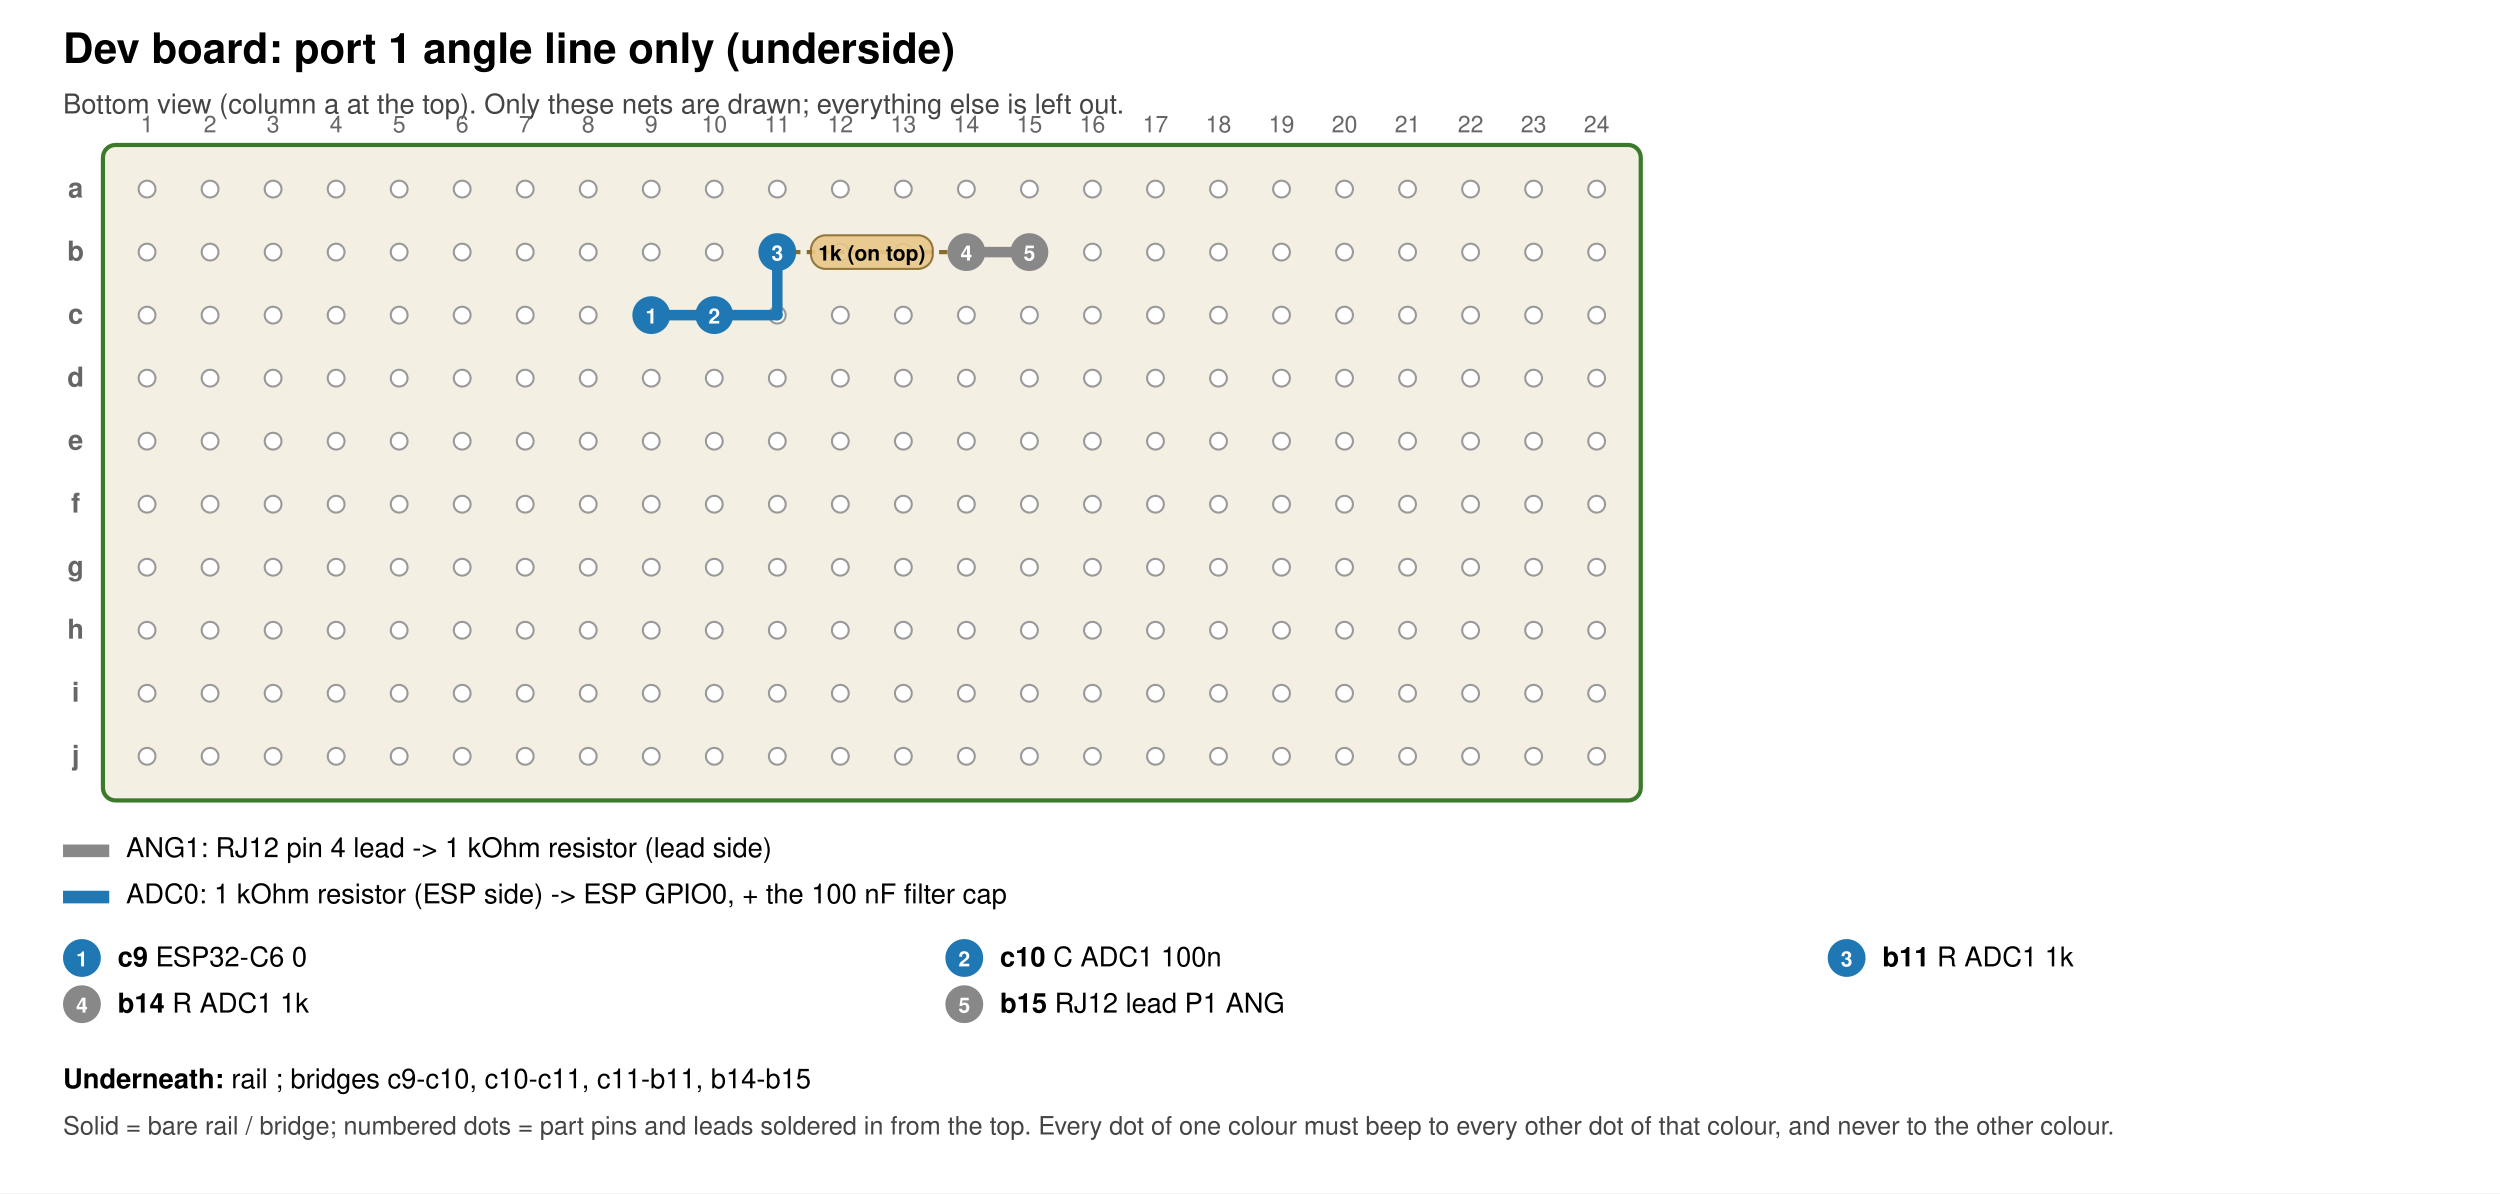
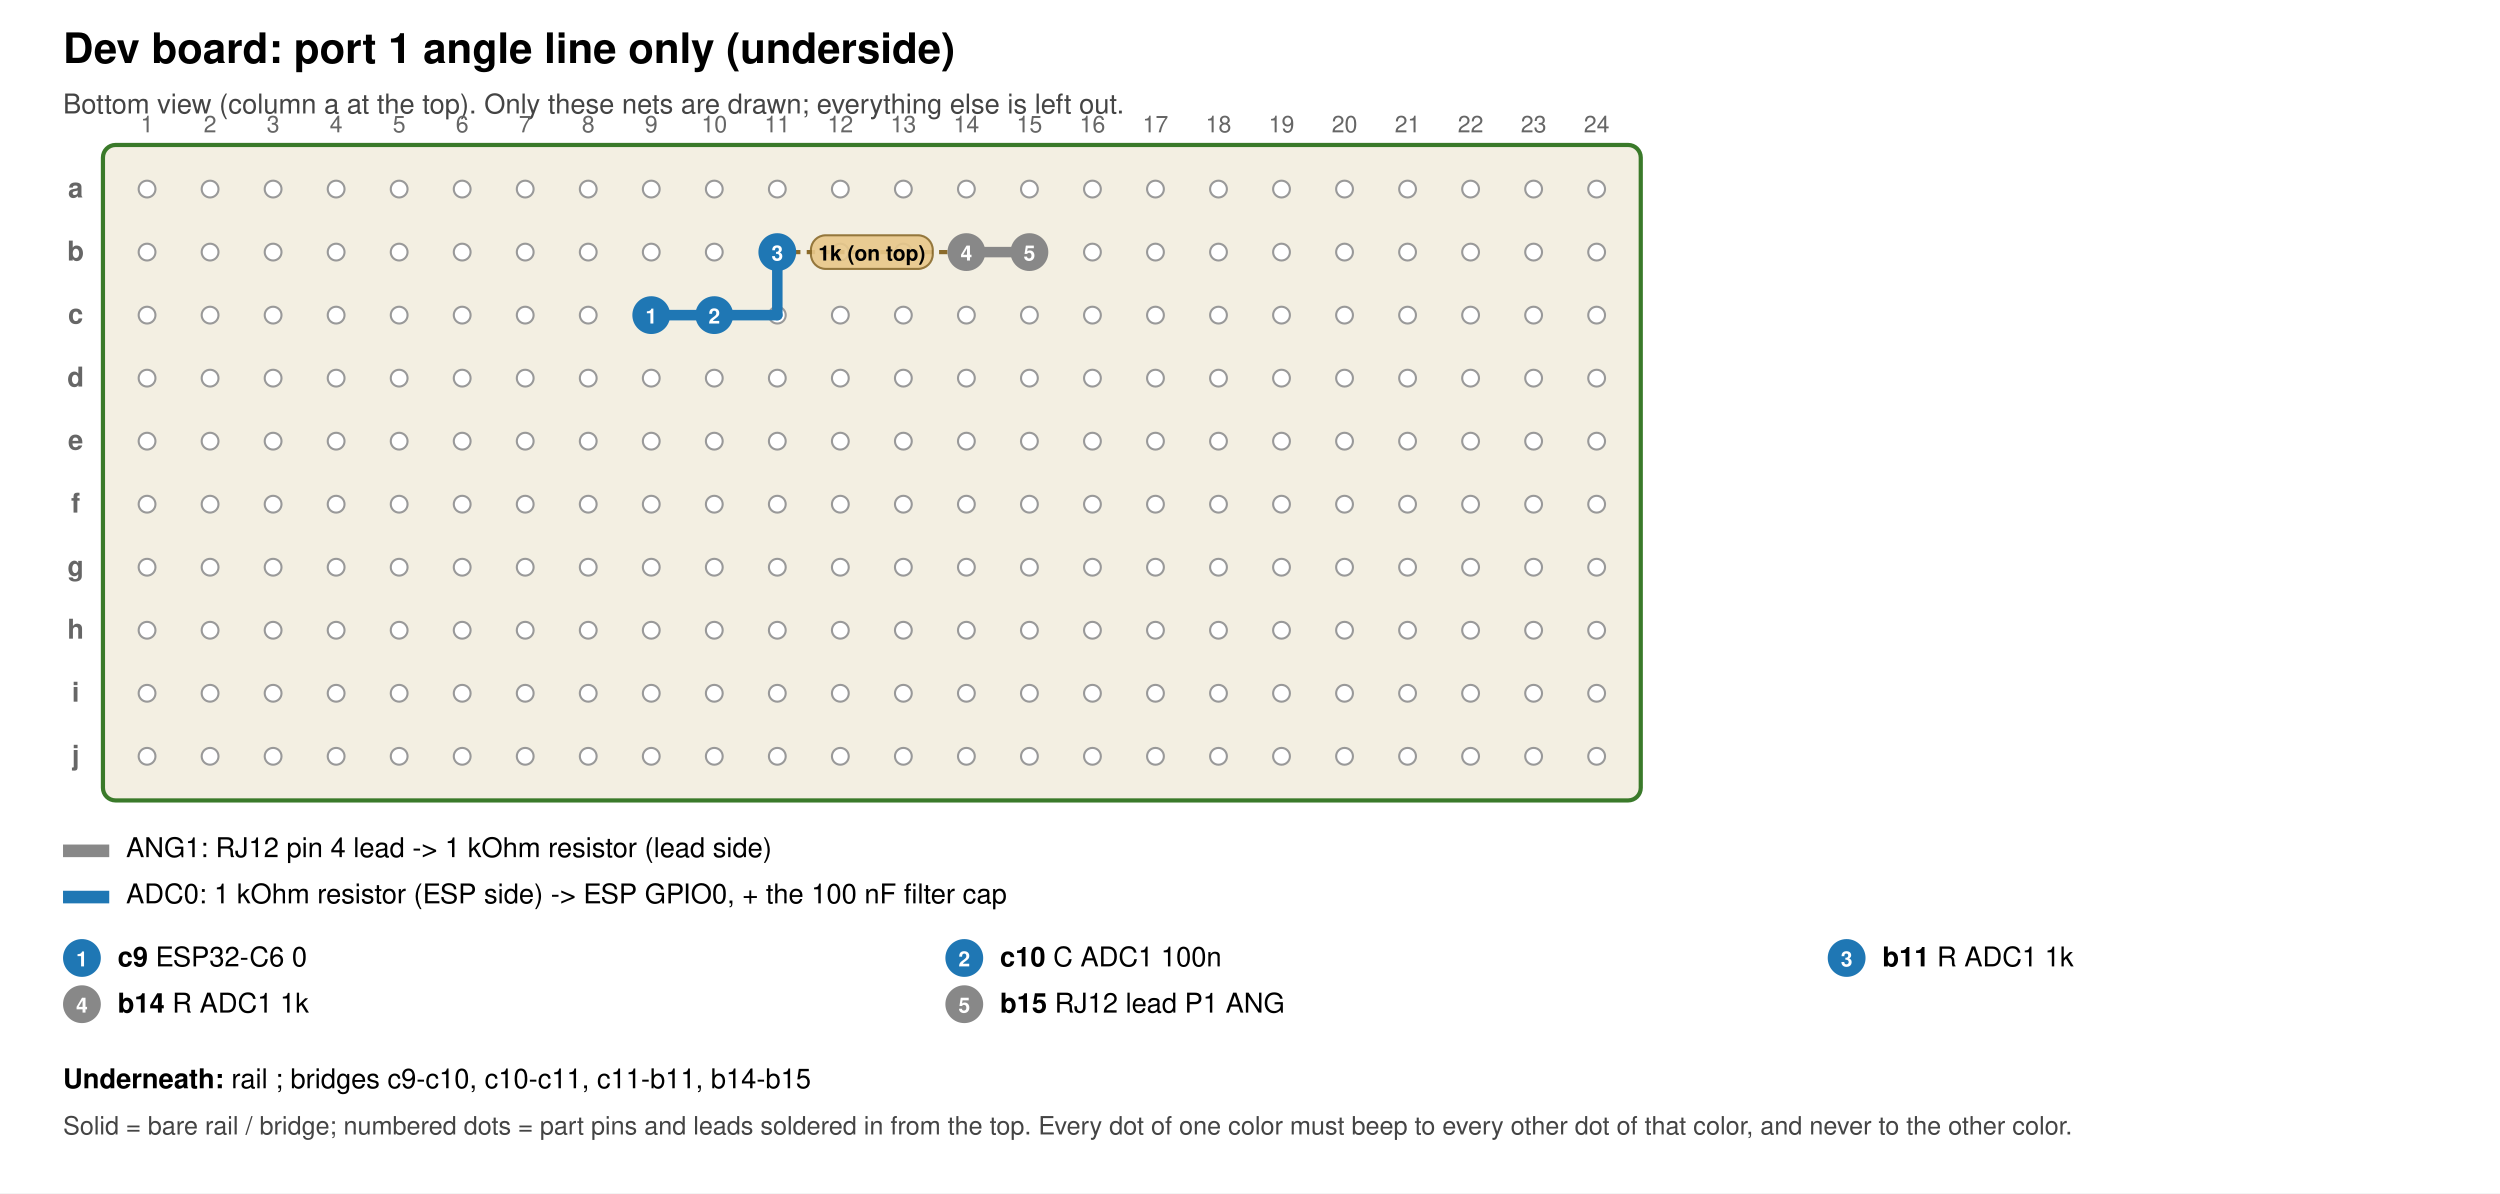
<svg xmlns="http://www.w3.org/2000/svg" width="1190" height="568" font-family="Helvetica,Arial">
  <defs>
    <filter id="mute">
      <feColorMatrix type="saturate" values="0" />
    </filter>
  </defs>
  <rect width="100%" height="100%" fill="#ffffff" />
  <text x="30" y="30" font-size="20" font-weight="bold">Dev board: port 1 angle line only (underside)</text>
  <text x="30" y="54" font-size="13" fill="#444">Bottom view (column a at the top). Only these nets are drawn; everything else is left out.</text>
  <rect x="49" y="69" width="732" height="312" rx="6" fill="#f3efe2" stroke="#3a7a2a" stroke-width="2" />
  <text x="70" y="63" font-size="11" fill="#666" text-anchor="middle">1</text>
  <text x="100" y="63" font-size="11" fill="#666" text-anchor="middle">2</text>
  <text x="130" y="63" font-size="11" fill="#666" text-anchor="middle">3</text>
  <text x="160" y="63" font-size="11" fill="#666" text-anchor="middle">4</text>
  <text x="190" y="63" font-size="11" fill="#666" text-anchor="middle">5</text>
  <text x="220" y="63" font-size="11" fill="#666" text-anchor="middle">6</text>
  <text x="250" y="63" font-size="11" fill="#666" text-anchor="middle">7</text>
  <text x="280" y="63" font-size="11" fill="#666" text-anchor="middle">8</text>
  <text x="310" y="63" font-size="11" fill="#666" text-anchor="middle">9</text>
  <text x="340" y="63" font-size="11" fill="#666" text-anchor="middle">10</text>
  <text x="370" y="63" font-size="11" fill="#666" text-anchor="middle">11</text>
  <text x="400" y="63" font-size="11" fill="#666" text-anchor="middle">12</text>
  <text x="430" y="63" font-size="11" fill="#666" text-anchor="middle">13</text>
  <text x="460" y="63" font-size="11" fill="#666" text-anchor="middle">14</text>
  <text x="490" y="63" font-size="11" fill="#666" text-anchor="middle">15</text>
  <text x="520" y="63" font-size="11" fill="#666" text-anchor="middle">16</text>
  <text x="550" y="63" font-size="11" fill="#666" text-anchor="middle">17</text>
  <text x="580" y="63" font-size="11" fill="#666" text-anchor="middle">18</text>
  <text x="610" y="63" font-size="11" fill="#666" text-anchor="middle">19</text>
  <text x="640" y="63" font-size="11" fill="#666" text-anchor="middle">20</text>
  <text x="670" y="63" font-size="11" fill="#666" text-anchor="middle">21</text>
  <text x="700" y="63" font-size="11" fill="#666" text-anchor="middle">22</text>
  <text x="730" y="63" font-size="11" fill="#666" text-anchor="middle">23</text>
  <text x="760" y="63" font-size="11" fill="#666" text-anchor="middle">24</text>
  <text x="36" y="94" font-size="13" font-weight="bold" fill="#666" text-anchor="middle">a</text>
  <text x="36" y="124" font-size="13" font-weight="bold" fill="#666" text-anchor="middle">b</text>
  <text x="36" y="154" font-size="13" font-weight="bold" fill="#666" text-anchor="middle">c</text>
  <text x="36" y="184" font-size="13" font-weight="bold" fill="#666" text-anchor="middle">d</text>
  <text x="36" y="214" font-size="13" font-weight="bold" fill="#666" text-anchor="middle">e</text>
  <text x="36" y="244" font-size="13" font-weight="bold" fill="#666" text-anchor="middle">f</text>
  <text x="36" y="274" font-size="13" font-weight="bold" fill="#666" text-anchor="middle">g</text>
  <text x="36" y="304" font-size="13" font-weight="bold" fill="#666" text-anchor="middle">h</text>
  <text x="36" y="334" font-size="13" font-weight="bold" fill="#666" text-anchor="middle">i</text>
  <text x="36" y="364" font-size="13" font-weight="bold" fill="#666" text-anchor="middle">j</text>
  <circle cx="70" cy="90" r="4" fill="#fff" stroke="#999" />
  <circle cx="70" cy="120" r="4" fill="#fff" stroke="#999" />
  <circle cx="70" cy="150" r="4" fill="#fff" stroke="#999" />
  <circle cx="70" cy="180" r="4" fill="#fff" stroke="#999" />
  <circle cx="70" cy="210" r="4" fill="#fff" stroke="#999" />
  <circle cx="70" cy="240" r="4" fill="#fff" stroke="#999" />
  <circle cx="70" cy="270" r="4" fill="#fff" stroke="#999" />
  <circle cx="70" cy="300" r="4" fill="#fff" stroke="#999" />
  <circle cx="70" cy="330" r="4" fill="#fff" stroke="#999" />
  <circle cx="70" cy="360" r="4" fill="#fff" stroke="#999" />
  <circle cx="100" cy="90" r="4" fill="#fff" stroke="#999" />
  <circle cx="100" cy="120" r="4" fill="#fff" stroke="#999" />
  <circle cx="100" cy="150" r="4" fill="#fff" stroke="#999" />
  <circle cx="100" cy="180" r="4" fill="#fff" stroke="#999" />
  <circle cx="100" cy="210" r="4" fill="#fff" stroke="#999" />
  <circle cx="100" cy="240" r="4" fill="#fff" stroke="#999" />
  <circle cx="100" cy="270" r="4" fill="#fff" stroke="#999" />
  <circle cx="100" cy="300" r="4" fill="#fff" stroke="#999" />
  <circle cx="100" cy="330" r="4" fill="#fff" stroke="#999" />
  <circle cx="100" cy="360" r="4" fill="#fff" stroke="#999" />
  <circle cx="130" cy="90" r="4" fill="#fff" stroke="#999" />
  <circle cx="130" cy="120" r="4" fill="#fff" stroke="#999" />
  <circle cx="130" cy="150" r="4" fill="#fff" stroke="#999" />
  <circle cx="130" cy="180" r="4" fill="#fff" stroke="#999" />
  <circle cx="130" cy="210" r="4" fill="#fff" stroke="#999" />
  <circle cx="130" cy="240" r="4" fill="#fff" stroke="#999" />
  <circle cx="130" cy="270" r="4" fill="#fff" stroke="#999" />
  <circle cx="130" cy="300" r="4" fill="#fff" stroke="#999" />
  <circle cx="130" cy="330" r="4" fill="#fff" stroke="#999" />
  <circle cx="130" cy="360" r="4" fill="#fff" stroke="#999" />
  <circle cx="160" cy="90" r="4" fill="#fff" stroke="#999" />
  <circle cx="160" cy="120" r="4" fill="#fff" stroke="#999" />
  <circle cx="160" cy="150" r="4" fill="#fff" stroke="#999" />
  <circle cx="160" cy="180" r="4" fill="#fff" stroke="#999" />
  <circle cx="160" cy="210" r="4" fill="#fff" stroke="#999" />
  <circle cx="160" cy="240" r="4" fill="#fff" stroke="#999" />
  <circle cx="160" cy="270" r="4" fill="#fff" stroke="#999" />
  <circle cx="160" cy="300" r="4" fill="#fff" stroke="#999" />
  <circle cx="160" cy="330" r="4" fill="#fff" stroke="#999" />
  <circle cx="160" cy="360" r="4" fill="#fff" stroke="#999" />
  <circle cx="190" cy="90" r="4" fill="#fff" stroke="#999" />
  <circle cx="190" cy="120" r="4" fill="#fff" stroke="#999" />
  <circle cx="190" cy="150" r="4" fill="#fff" stroke="#999" />
  <circle cx="190" cy="180" r="4" fill="#fff" stroke="#999" />
  <circle cx="190" cy="210" r="4" fill="#fff" stroke="#999" />
  <circle cx="190" cy="240" r="4" fill="#fff" stroke="#999" />
  <circle cx="190" cy="270" r="4" fill="#fff" stroke="#999" />
  <circle cx="190" cy="300" r="4" fill="#fff" stroke="#999" />
  <circle cx="190" cy="330" r="4" fill="#fff" stroke="#999" />
  <circle cx="190" cy="360" r="4" fill="#fff" stroke="#999" />
  <circle cx="220" cy="90" r="4" fill="#fff" stroke="#999" />
  <circle cx="220" cy="120" r="4" fill="#fff" stroke="#999" />
  <circle cx="220" cy="150" r="4" fill="#fff" stroke="#999" />
  <circle cx="220" cy="180" r="4" fill="#fff" stroke="#999" />
  <circle cx="220" cy="210" r="4" fill="#fff" stroke="#999" />
  <circle cx="220" cy="240" r="4" fill="#fff" stroke="#999" />
  <circle cx="220" cy="270" r="4" fill="#fff" stroke="#999" />
  <circle cx="220" cy="300" r="4" fill="#fff" stroke="#999" />
  <circle cx="220" cy="330" r="4" fill="#fff" stroke="#999" />
  <circle cx="220" cy="360" r="4" fill="#fff" stroke="#999" />
  <circle cx="250" cy="90" r="4" fill="#fff" stroke="#999" />
  <circle cx="250" cy="120" r="4" fill="#fff" stroke="#999" />
  <circle cx="250" cy="150" r="4" fill="#fff" stroke="#999" />
  <circle cx="250" cy="180" r="4" fill="#fff" stroke="#999" />
  <circle cx="250" cy="210" r="4" fill="#fff" stroke="#999" />
  <circle cx="250" cy="240" r="4" fill="#fff" stroke="#999" />
  <circle cx="250" cy="270" r="4" fill="#fff" stroke="#999" />
  <circle cx="250" cy="300" r="4" fill="#fff" stroke="#999" />
  <circle cx="250" cy="330" r="4" fill="#fff" stroke="#999" />
  <circle cx="250" cy="360" r="4" fill="#fff" stroke="#999" />
  <circle cx="280" cy="90" r="4" fill="#fff" stroke="#999" />
  <circle cx="280" cy="120" r="4" fill="#fff" stroke="#999" />
  <circle cx="280" cy="150" r="4" fill="#fff" stroke="#999" />
  <circle cx="280" cy="180" r="4" fill="#fff" stroke="#999" />
  <circle cx="280" cy="210" r="4" fill="#fff" stroke="#999" />
  <circle cx="280" cy="240" r="4" fill="#fff" stroke="#999" />
  <circle cx="280" cy="270" r="4" fill="#fff" stroke="#999" />
  <circle cx="280" cy="300" r="4" fill="#fff" stroke="#999" />
  <circle cx="280" cy="330" r="4" fill="#fff" stroke="#999" />
  <circle cx="280" cy="360" r="4" fill="#fff" stroke="#999" />
  <circle cx="310" cy="90" r="4" fill="#fff" stroke="#999" />
  <circle cx="310" cy="120" r="4" fill="#fff" stroke="#999" />
  <circle cx="310" cy="150" r="4" fill="#fff" stroke="#999" />
  <circle cx="310" cy="180" r="4" fill="#fff" stroke="#999" />
  <circle cx="310" cy="210" r="4" fill="#fff" stroke="#999" />
  <circle cx="310" cy="240" r="4" fill="#fff" stroke="#999" />
  <circle cx="310" cy="270" r="4" fill="#fff" stroke="#999" />
  <circle cx="310" cy="300" r="4" fill="#fff" stroke="#999" />
  <circle cx="310" cy="330" r="4" fill="#fff" stroke="#999" />
  <circle cx="310" cy="360" r="4" fill="#fff" stroke="#999" />
  <circle cx="340" cy="90" r="4" fill="#fff" stroke="#999" />
  <circle cx="340" cy="120" r="4" fill="#fff" stroke="#999" />
  <circle cx="340" cy="150" r="4" fill="#fff" stroke="#999" />
  <circle cx="340" cy="180" r="4" fill="#fff" stroke="#999" />
  <circle cx="340" cy="210" r="4" fill="#fff" stroke="#999" />
  <circle cx="340" cy="240" r="4" fill="#fff" stroke="#999" />
  <circle cx="340" cy="270" r="4" fill="#fff" stroke="#999" />
  <circle cx="340" cy="300" r="4" fill="#fff" stroke="#999" />
  <circle cx="340" cy="330" r="4" fill="#fff" stroke="#999" />
  <circle cx="340" cy="360" r="4" fill="#fff" stroke="#999" />
  <circle cx="370" cy="90" r="4" fill="#fff" stroke="#999" />
  <circle cx="370" cy="120" r="4" fill="#fff" stroke="#999" />
  <circle cx="370" cy="150" r="4" fill="#fff" stroke="#999" />
  <circle cx="370" cy="180" r="4" fill="#fff" stroke="#999" />
  <circle cx="370" cy="210" r="4" fill="#fff" stroke="#999" />
  <circle cx="370" cy="240" r="4" fill="#fff" stroke="#999" />
  <circle cx="370" cy="270" r="4" fill="#fff" stroke="#999" />
  <circle cx="370" cy="300" r="4" fill="#fff" stroke="#999" />
  <circle cx="370" cy="330" r="4" fill="#fff" stroke="#999" />
  <circle cx="370" cy="360" r="4" fill="#fff" stroke="#999" />
  <circle cx="400" cy="90" r="4" fill="#fff" stroke="#999" />
  <circle cx="400" cy="120" r="4" fill="#fff" stroke="#999" />
  <circle cx="400" cy="150" r="4" fill="#fff" stroke="#999" />
  <circle cx="400" cy="180" r="4" fill="#fff" stroke="#999" />
  <circle cx="400" cy="210" r="4" fill="#fff" stroke="#999" />
  <circle cx="400" cy="240" r="4" fill="#fff" stroke="#999" />
  <circle cx="400" cy="270" r="4" fill="#fff" stroke="#999" />
  <circle cx="400" cy="300" r="4" fill="#fff" stroke="#999" />
  <circle cx="400" cy="330" r="4" fill="#fff" stroke="#999" />
  <circle cx="400" cy="360" r="4" fill="#fff" stroke="#999" />
  <circle cx="430" cy="90" r="4" fill="#fff" stroke="#999" />
  <circle cx="430" cy="120" r="4" fill="#fff" stroke="#999" />
  <circle cx="430" cy="150" r="4" fill="#fff" stroke="#999" />
  <circle cx="430" cy="180" r="4" fill="#fff" stroke="#999" />
  <circle cx="430" cy="210" r="4" fill="#fff" stroke="#999" />
  <circle cx="430" cy="240" r="4" fill="#fff" stroke="#999" />
  <circle cx="430" cy="270" r="4" fill="#fff" stroke="#999" />
  <circle cx="430" cy="300" r="4" fill="#fff" stroke="#999" />
  <circle cx="430" cy="330" r="4" fill="#fff" stroke="#999" />
  <circle cx="430" cy="360" r="4" fill="#fff" stroke="#999" />
  <circle cx="460" cy="90" r="4" fill="#fff" stroke="#999" />
  <circle cx="460" cy="120" r="4" fill="#fff" stroke="#999" />
  <circle cx="460" cy="150" r="4" fill="#fff" stroke="#999" />
  <circle cx="460" cy="180" r="4" fill="#fff" stroke="#999" />
  <circle cx="460" cy="210" r="4" fill="#fff" stroke="#999" />
  <circle cx="460" cy="240" r="4" fill="#fff" stroke="#999" />
  <circle cx="460" cy="270" r="4" fill="#fff" stroke="#999" />
  <circle cx="460" cy="300" r="4" fill="#fff" stroke="#999" />
  <circle cx="460" cy="330" r="4" fill="#fff" stroke="#999" />
  <circle cx="460" cy="360" r="4" fill="#fff" stroke="#999" />
  <circle cx="490" cy="90" r="4" fill="#fff" stroke="#999" />
  <circle cx="490" cy="120" r="4" fill="#fff" stroke="#999" />
  <circle cx="490" cy="150" r="4" fill="#fff" stroke="#999" />
  <circle cx="490" cy="180" r="4" fill="#fff" stroke="#999" />
  <circle cx="490" cy="210" r="4" fill="#fff" stroke="#999" />
  <circle cx="490" cy="240" r="4" fill="#fff" stroke="#999" />
  <circle cx="490" cy="270" r="4" fill="#fff" stroke="#999" />
  <circle cx="490" cy="300" r="4" fill="#fff" stroke="#999" />
  <circle cx="490" cy="330" r="4" fill="#fff" stroke="#999" />
  <circle cx="490" cy="360" r="4" fill="#fff" stroke="#999" />
  <circle cx="520" cy="90" r="4" fill="#fff" stroke="#999" />
  <circle cx="520" cy="120" r="4" fill="#fff" stroke="#999" />
  <circle cx="520" cy="150" r="4" fill="#fff" stroke="#999" />
  <circle cx="520" cy="180" r="4" fill="#fff" stroke="#999" />
  <circle cx="520" cy="210" r="4" fill="#fff" stroke="#999" />
  <circle cx="520" cy="240" r="4" fill="#fff" stroke="#999" />
  <circle cx="520" cy="270" r="4" fill="#fff" stroke="#999" />
  <circle cx="520" cy="300" r="4" fill="#fff" stroke="#999" />
  <circle cx="520" cy="330" r="4" fill="#fff" stroke="#999" />
  <circle cx="520" cy="360" r="4" fill="#fff" stroke="#999" />
  <circle cx="550" cy="90" r="4" fill="#fff" stroke="#999" />
  <circle cx="550" cy="120" r="4" fill="#fff" stroke="#999" />
  <circle cx="550" cy="150" r="4" fill="#fff" stroke="#999" />
  <circle cx="550" cy="180" r="4" fill="#fff" stroke="#999" />
  <circle cx="550" cy="210" r="4" fill="#fff" stroke="#999" />
  <circle cx="550" cy="240" r="4" fill="#fff" stroke="#999" />
  <circle cx="550" cy="270" r="4" fill="#fff" stroke="#999" />
  <circle cx="550" cy="300" r="4" fill="#fff" stroke="#999" />
  <circle cx="550" cy="330" r="4" fill="#fff" stroke="#999" />
  <circle cx="550" cy="360" r="4" fill="#fff" stroke="#999" />
  <circle cx="580" cy="90" r="4" fill="#fff" stroke="#999" />
  <circle cx="580" cy="120" r="4" fill="#fff" stroke="#999" />
  <circle cx="580" cy="150" r="4" fill="#fff" stroke="#999" />
  <circle cx="580" cy="180" r="4" fill="#fff" stroke="#999" />
  <circle cx="580" cy="210" r="4" fill="#fff" stroke="#999" />
  <circle cx="580" cy="240" r="4" fill="#fff" stroke="#999" />
  <circle cx="580" cy="270" r="4" fill="#fff" stroke="#999" />
  <circle cx="580" cy="300" r="4" fill="#fff" stroke="#999" />
  <circle cx="580" cy="330" r="4" fill="#fff" stroke="#999" />
  <circle cx="580" cy="360" r="4" fill="#fff" stroke="#999" />
  <circle cx="610" cy="90" r="4" fill="#fff" stroke="#999" />
  <circle cx="610" cy="120" r="4" fill="#fff" stroke="#999" />
  <circle cx="610" cy="150" r="4" fill="#fff" stroke="#999" />
  <circle cx="610" cy="180" r="4" fill="#fff" stroke="#999" />
  <circle cx="610" cy="210" r="4" fill="#fff" stroke="#999" />
  <circle cx="610" cy="240" r="4" fill="#fff" stroke="#999" />
  <circle cx="610" cy="270" r="4" fill="#fff" stroke="#999" />
  <circle cx="610" cy="300" r="4" fill="#fff" stroke="#999" />
  <circle cx="610" cy="330" r="4" fill="#fff" stroke="#999" />
  <circle cx="610" cy="360" r="4" fill="#fff" stroke="#999" />
  <circle cx="640" cy="90" r="4" fill="#fff" stroke="#999" />
  <circle cx="640" cy="120" r="4" fill="#fff" stroke="#999" />
  <circle cx="640" cy="150" r="4" fill="#fff" stroke="#999" />
  <circle cx="640" cy="180" r="4" fill="#fff" stroke="#999" />
  <circle cx="640" cy="210" r="4" fill="#fff" stroke="#999" />
  <circle cx="640" cy="240" r="4" fill="#fff" stroke="#999" />
  <circle cx="640" cy="270" r="4" fill="#fff" stroke="#999" />
  <circle cx="640" cy="300" r="4" fill="#fff" stroke="#999" />
  <circle cx="640" cy="330" r="4" fill="#fff" stroke="#999" />
  <circle cx="640" cy="360" r="4" fill="#fff" stroke="#999" />
  <circle cx="670" cy="90" r="4" fill="#fff" stroke="#999" />
  <circle cx="670" cy="120" r="4" fill="#fff" stroke="#999" />
  <circle cx="670" cy="150" r="4" fill="#fff" stroke="#999" />
  <circle cx="670" cy="180" r="4" fill="#fff" stroke="#999" />
  <circle cx="670" cy="210" r="4" fill="#fff" stroke="#999" />
  <circle cx="670" cy="240" r="4" fill="#fff" stroke="#999" />
  <circle cx="670" cy="270" r="4" fill="#fff" stroke="#999" />
  <circle cx="670" cy="300" r="4" fill="#fff" stroke="#999" />
  <circle cx="670" cy="330" r="4" fill="#fff" stroke="#999" />
  <circle cx="670" cy="360" r="4" fill="#fff" stroke="#999" />
  <circle cx="700" cy="90" r="4" fill="#fff" stroke="#999" />
  <circle cx="700" cy="120" r="4" fill="#fff" stroke="#999" />
  <circle cx="700" cy="150" r="4" fill="#fff" stroke="#999" />
  <circle cx="700" cy="180" r="4" fill="#fff" stroke="#999" />
  <circle cx="700" cy="210" r="4" fill="#fff" stroke="#999" />
  <circle cx="700" cy="240" r="4" fill="#fff" stroke="#999" />
  <circle cx="700" cy="270" r="4" fill="#fff" stroke="#999" />
  <circle cx="700" cy="300" r="4" fill="#fff" stroke="#999" />
  <circle cx="700" cy="330" r="4" fill="#fff" stroke="#999" />
  <circle cx="700" cy="360" r="4" fill="#fff" stroke="#999" />
  <circle cx="730" cy="90" r="4" fill="#fff" stroke="#999" />
  <circle cx="730" cy="120" r="4" fill="#fff" stroke="#999" />
  <circle cx="730" cy="150" r="4" fill="#fff" stroke="#999" />
  <circle cx="730" cy="180" r="4" fill="#fff" stroke="#999" />
  <circle cx="730" cy="210" r="4" fill="#fff" stroke="#999" />
  <circle cx="730" cy="240" r="4" fill="#fff" stroke="#999" />
  <circle cx="730" cy="270" r="4" fill="#fff" stroke="#999" />
  <circle cx="730" cy="300" r="4" fill="#fff" stroke="#999" />
  <circle cx="730" cy="330" r="4" fill="#fff" stroke="#999" />
  <circle cx="730" cy="360" r="4" fill="#fff" stroke="#999" />
  <circle cx="760" cy="90" r="4" fill="#fff" stroke="#999" />
  <circle cx="760" cy="120" r="4" fill="#fff" stroke="#999" />
  <circle cx="760" cy="150" r="4" fill="#fff" stroke="#999" />
  <circle cx="760" cy="180" r="4" fill="#fff" stroke="#999" />
  <circle cx="760" cy="210" r="4" fill="#fff" stroke="#999" />
  <circle cx="760" cy="240" r="4" fill="#fff" stroke="#999" />
  <circle cx="760" cy="270" r="4" fill="#fff" stroke="#999" />
  <circle cx="760" cy="300" r="4" fill="#fff" stroke="#999" />
  <circle cx="760" cy="330" r="4" fill="#fff" stroke="#999" />
  <circle cx="760" cy="360" r="4" fill="#fff" stroke="#999" />
  <line x1="310" y1="150" x2="340" y2="150" stroke="#1f77b4" stroke-width="5" stroke-linecap="round" />
  <line x1="340" y1="150" x2="370" y2="150" stroke="#1f77b4" stroke-width="5" stroke-linecap="round" />
  <line x1="370" y1="150" x2="370" y2="120" stroke="#1f77b4" stroke-width="5" stroke-linecap="round" />
  <line x1="460" y1="120" x2="490" y2="120" stroke="#888888" stroke-width="5" stroke-linecap="round" />
  <line x1="370" y1="120" x2="460" y2="120" stroke="#8a6a2a" stroke-width="2" stroke-dasharray="4,3" />
  <rect x="386" y="112" width="58" height="16" rx="7" fill="#e8c88a" stroke="#8a6a2a" opacity="0.9" />
  <text x="415" y="124" font-size="10" font-weight="bold" text-anchor="middle">1k (on top)</text>
  <circle cx="310" cy="150" r="9" fill="#1f77b4" />
  <text x="310" y="154" font-size="10" font-weight="bold" fill="#fff" text-anchor="middle">1</text>
  <circle cx="340" cy="150" r="9" fill="#1f77b4" />
  <text x="340" y="154" font-size="10" font-weight="bold" fill="#fff" text-anchor="middle">2</text>
  <circle cx="370" cy="120" r="9" fill="#1f77b4" />
  <text x="370" y="124" font-size="10" font-weight="bold" fill="#fff" text-anchor="middle">3</text>
  <circle cx="460" cy="120" r="9" fill="#888888" />
  <text x="460" y="124" font-size="10" font-weight="bold" fill="#fff" text-anchor="middle">4</text>
  <circle cx="490" cy="120" r="9" fill="#888888" />
  <text x="490" y="124" font-size="10" font-weight="bold" fill="#fff" text-anchor="middle">5</text>
  <rect x="30" y="402" width="22" height="6" fill="#888888" />
  <text x="60" y="408" font-size="13">ANG1: RJ12 pin 4 lead -&gt; 1 kOhm resistor (lead side)</text>
  <rect x="30" y="424" width="22" height="6" fill="#1f77b4" />
  <text x="60" y="430" font-size="13">ADC0: 1 kOhm resistor (ESP side) -&gt; ESP GPIO0, + the 100 nF filter cap</text>
  <circle cx="39" cy="456" r="9" fill="#1f77b4" />
  <text x="39" y="460" font-size="10" font-weight="bold" fill="#fff" text-anchor="middle">1</text>
  <text x="56" y="460" font-size="13">
    <tspan font-weight="bold">c9</tspan>  ESP32-C6 0</text>
  <circle cx="459" cy="456" r="9" fill="#1f77b4" />
  <text x="459" y="460" font-size="10" font-weight="bold" fill="#fff" text-anchor="middle">2</text>
  <text x="476" y="460" font-size="13">
    <tspan font-weight="bold">c10</tspan>  C ADC1 100n</text>
  <circle cx="879" cy="456" r="9" fill="#1f77b4" />
  <text x="879" y="460" font-size="10" font-weight="bold" fill="#fff" text-anchor="middle">3</text>
  <text x="896" y="460" font-size="13">
    <tspan font-weight="bold">b11</tspan>  R ADC1 1k</text>
  <circle cx="39" cy="478" r="9" fill="#888888" />
  <text x="39" y="482" font-size="10" font-weight="bold" fill="#fff" text-anchor="middle">4</text>
  <text x="56" y="482" font-size="13">
    <tspan font-weight="bold">b14</tspan>  R ADC1 1k</text>
  <circle cx="459" cy="478" r="9" fill="#888888" />
  <text x="459" y="482" font-size="10" font-weight="bold" fill="#fff" text-anchor="middle">5</text>
  <text x="476" y="482" font-size="13">
    <tspan font-weight="bold">b15</tspan>  RJ12 lead P1 ANG</text>
  <text x="30" y="518" font-size="13">
    <tspan font-weight="bold">Underneath:</tspan> rail ; bridges c9-c10, c10-c11, c11-b11, b14-b15</text>
-   <text x="30" y="540" font-size="12" fill="#444">Solid = bare rail / bridge; numbered dots = part pins and leads soldered in from the top. Every dot of one colour must beep to every other dot of that colour, and never to the other colour.</text>
+   <text x="30" y="540" font-size="12" fill="#444">Solid = bare rail / bridge; numbered dots = part pins and leads soldered in from the top. Every dot of one color must beep to every other dot of that color, and never to the other color.</text>
</svg>
